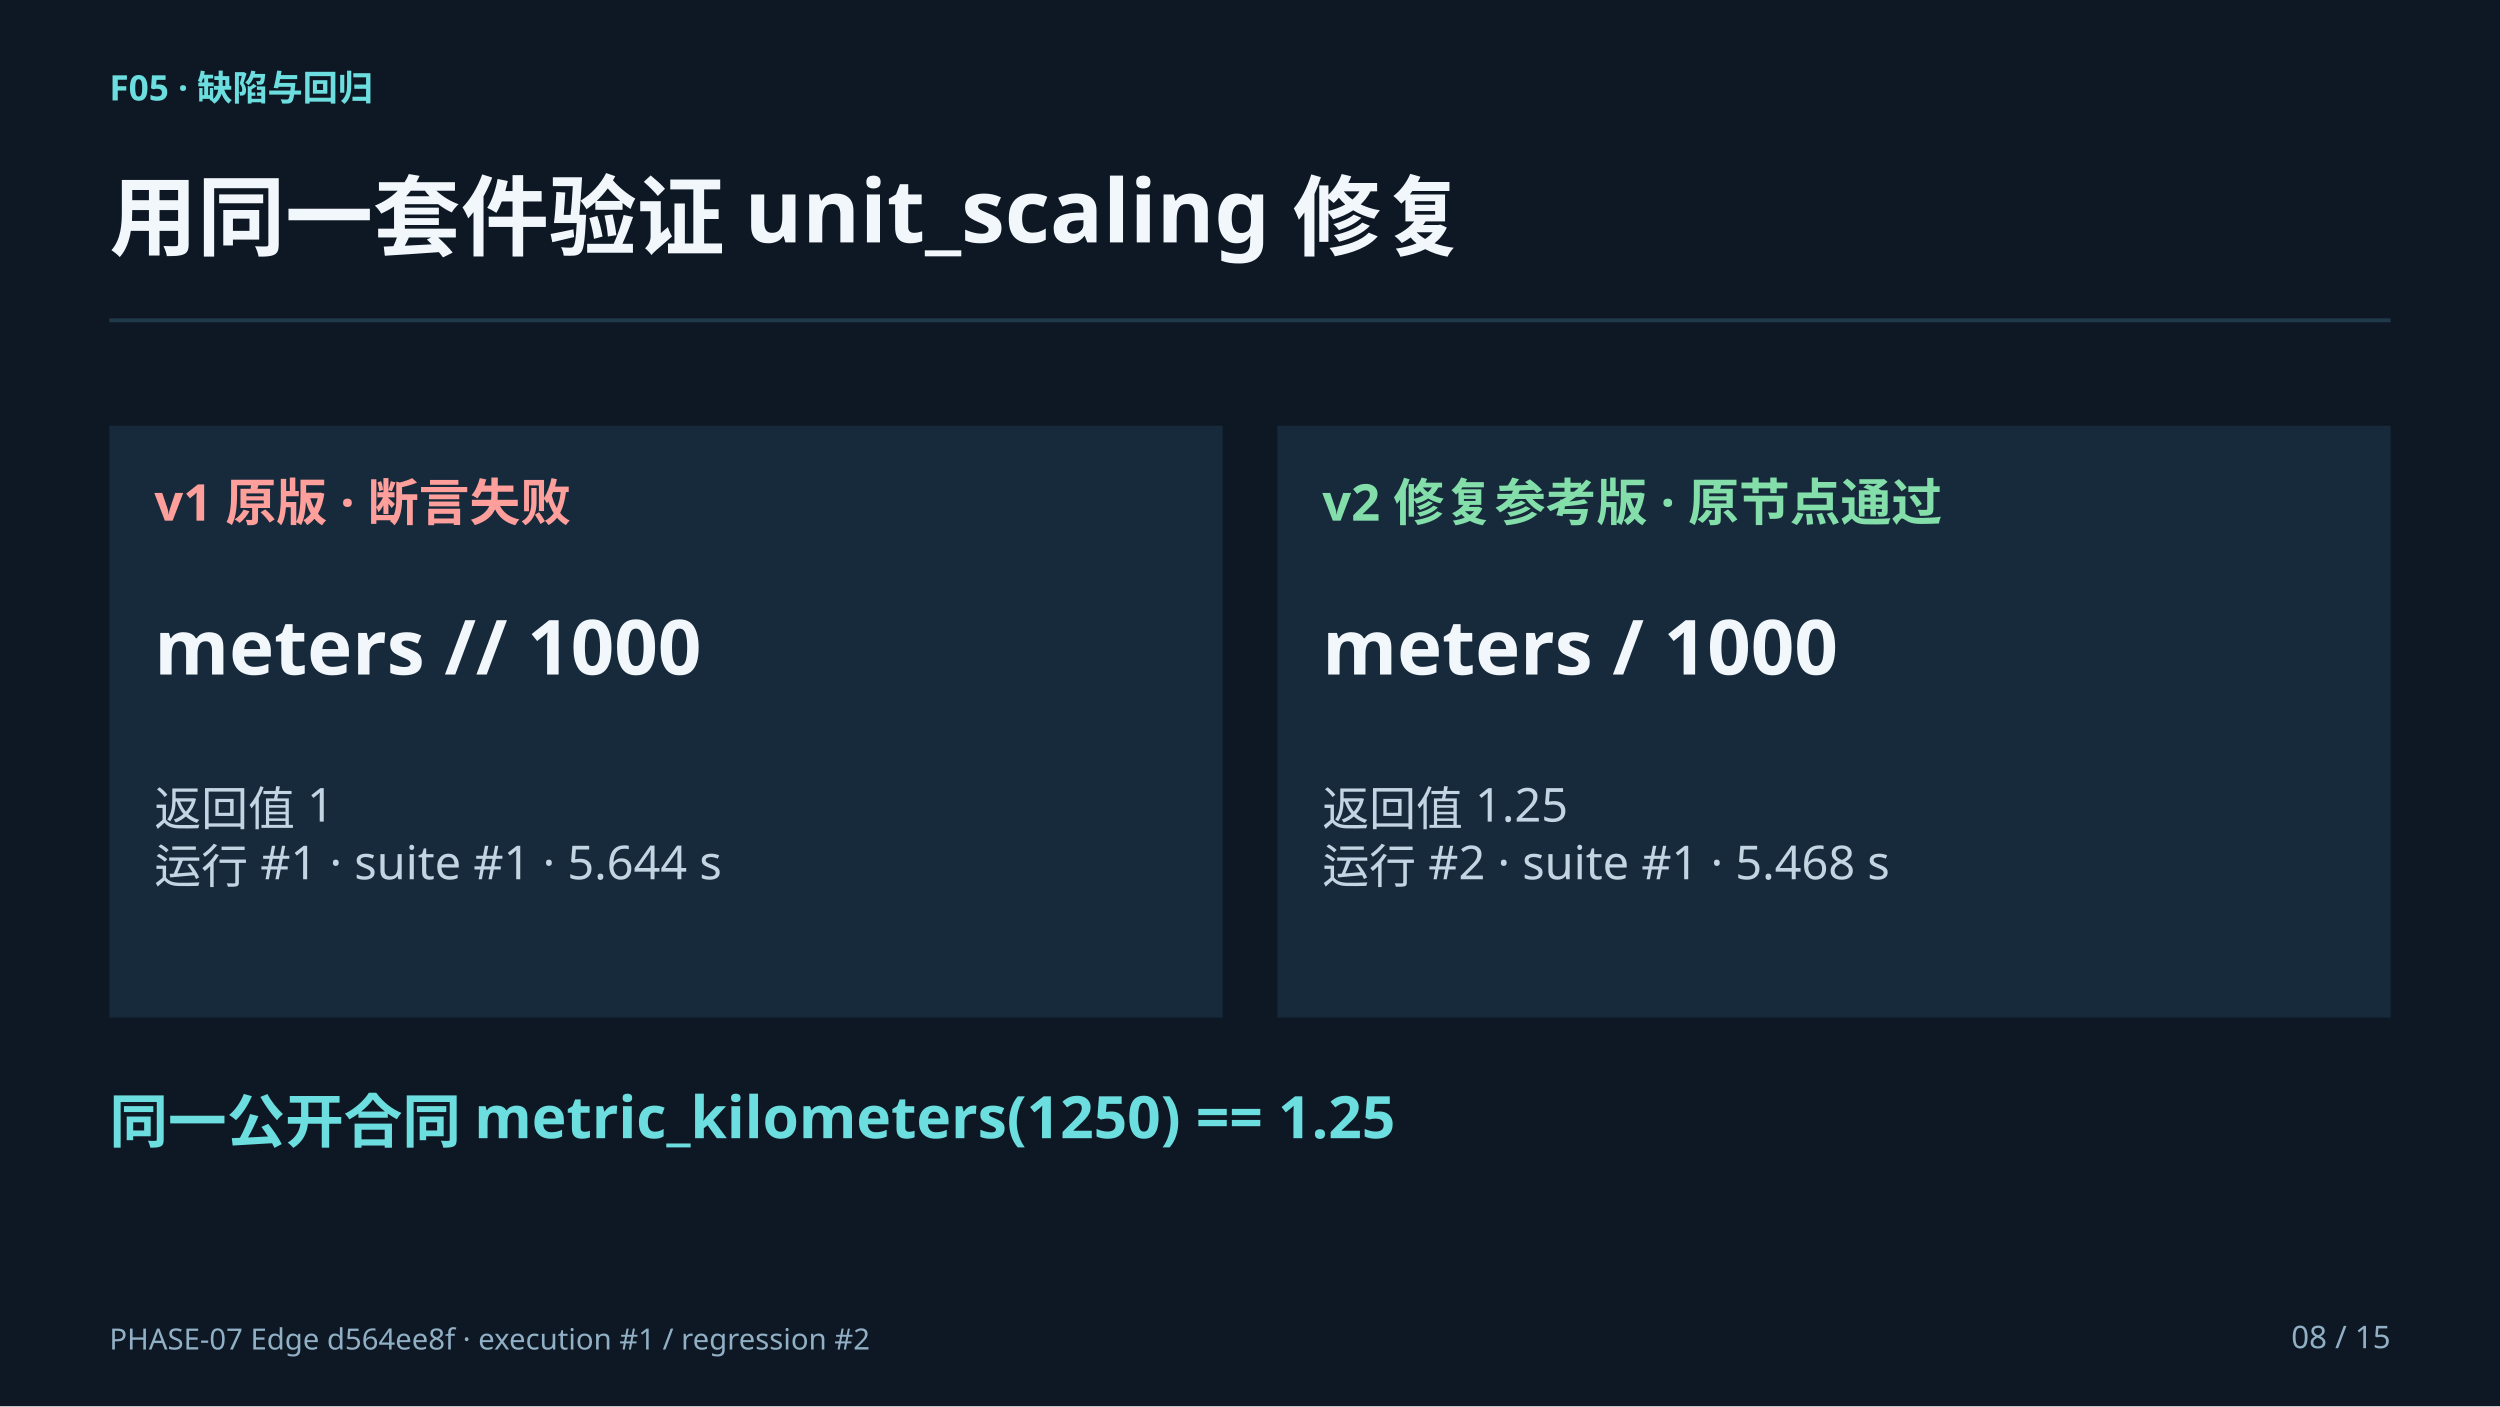
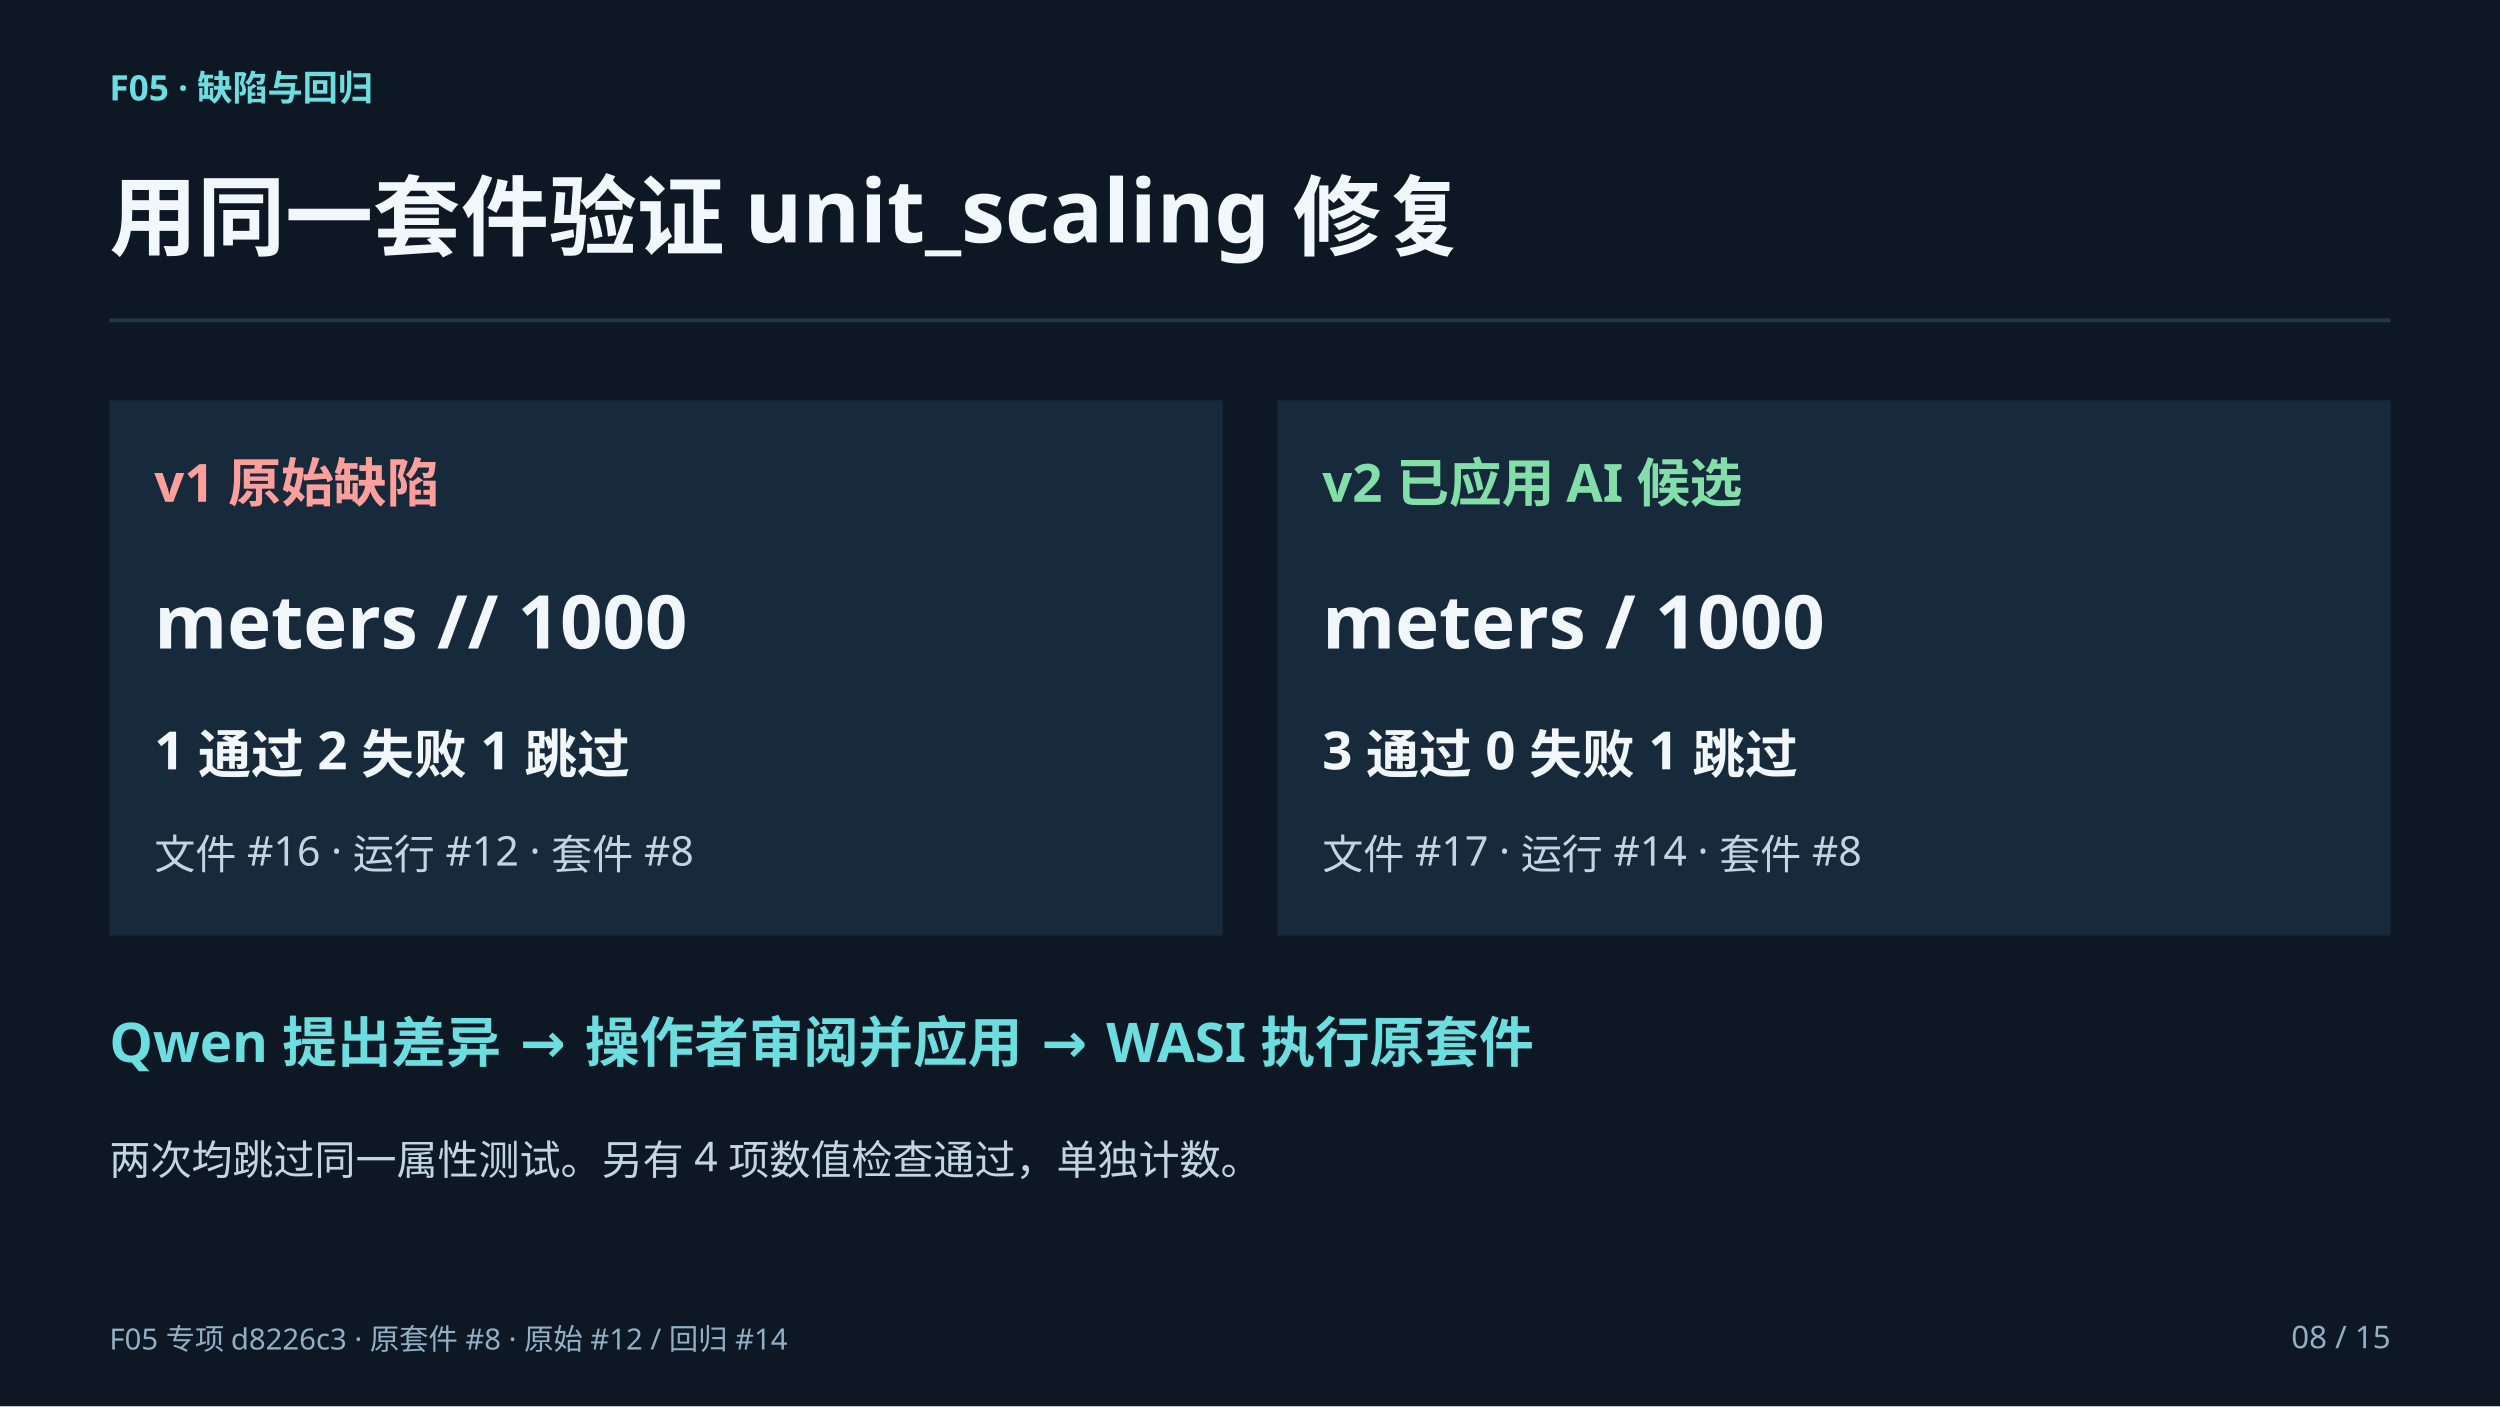
<svg xmlns="http://www.w3.org/2000/svg" viewBox="0 0 1280 720" width="1280" height="720">
  <rect width="1280" height="720" fill="#0D1824" />
  <text x="56" y="51.44" text-anchor="start" font-size="18" fill="#6CDEDF" font-weight="700" font-family="Microsoft YaHei,sans-serif">F05 · 缺陷与回归</text>
  <text x="56" y="127.35" text-anchor="start" font-size="45" fill="#F2F7FC" font-weight="700" font-family="Microsoft YaHei,sans-serif">用同一套件验证 unit_scaling 修复</text>
  <rect x="56" y="163" width="1168" height="2" fill="#20394B" />
-   <text x="56" y="690.95" text-anchor="start" font-size="15" fill="#91B0C5" font-weight="400" font-family="Microsoft YaHei,sans-serif">PHASE-07 Edge d564ee8f · execution #1 / regression #2</text>
+   <text x="56" y="690.95" text-anchor="start" font-size="15" fill="#91B0C5" font-weight="400" font-family="Microsoft YaHei,sans-serif">F05 专项 d8226c3 · 原套件 #8 · 原始 #12 / 回归 #14</text>
  <text x="1224" y="690.28" text-anchor="end" font-size="16" fill="#91B0C5" font-weight="400" font-family="Microsoft YaHei,sans-serif">08 / 15</text>
-   <rect x="56" y="218" width="570" height="303" fill="#172A3B" />
-   <text x="79" y="266.58" text-anchor="start" font-size="26" fill="#FF9F9B" font-weight="700" font-family="Microsoft YaHei,sans-serif">v1   原版 · 断言失败</text>
-   <text x="79" y="345.37" text-anchor="start" font-size="39" fill="#F2F7FC" font-weight="700" font-family="Consolas,sans-serif">meters // 1000</text>
-   <text x="79" y="422.66" text-anchor="start" font-size="24" fill="#C3D5E2" font-weight="400" font-family="Microsoft YaHei,sans-serif">返回值     1</text>
-   <text x="79" y="452.18" text-anchor="start" font-size="24" fill="#C3D5E2" font-weight="400" font-family="Microsoft YaHei,sans-serif">运行 #1    ·    suite #1    ·    5.644 s</text>
-   <rect x="654" y="218" width="570" height="303" fill="#172A3B" />
-   <text x="677" y="266.58" text-anchor="start" font-size="26" fill="#83DEAA" font-weight="700" font-family="Microsoft YaHei,sans-serif">v2   修复参考版 · 原节点通过</text>
-   <text x="677" y="345.37" text-anchor="start" font-size="39" fill="#F2F7FC" font-weight="700" font-family="Consolas,sans-serif">meters / 1000</text>
-   <text x="677" y="422.66" text-anchor="start" font-size="24" fill="#C3D5E2" font-weight="400" font-family="Microsoft YaHei,sans-serif">返回值     1.25</text>
-   <text x="677" y="452.18" text-anchor="start" font-size="24" fill="#C3D5E2" font-weight="400" font-family="Microsoft YaHei,sans-serif">运行 #2    ·    suite #1    ·    5.468 s</text>
-   <text x="56" y="584.9" text-anchor="start" font-size="30" fill="#6CDEDF" font-weight="700" font-family="Microsoft YaHei,sans-serif">同一公开合同    metric_kilometers(1250) == 1.25</text>
+   <rect x="56" y="205" width="570" height="274" fill="#172A3B" />
+   <text x="79" y="256.91" text-anchor="start" font-size="27" fill="#FF9F9B" font-weight="700" font-family="Microsoft YaHei,sans-serif">v1   原始缺陷</text>
+   <text x="79" y="332.04" text-anchor="start" font-size="38" fill="#F2F7FC" font-weight="700" font-family="Consolas,sans-serif">meters // 1000</text>
+   <text x="79" y="393.91" text-anchor="start" font-size="27" fill="#F2F7FC" font-weight="700" font-family="Microsoft YaHei,sans-serif">1 通过     2 失败     1 跳过</text>
+   <text x="79" y="444.93" text-anchor="start" font-size="21" fill="#C3D5E2" font-weight="400" font-family="Microsoft YaHei,sans-serif">文件 #16    ·    运行 #12    ·    套件 #8</text>
+   <rect x="654" y="205" width="570" height="274" fill="#172A3B" />
+   <text x="677" y="256.91" text-anchor="start" font-size="27" fill="#83DEAA" font-weight="700" font-family="Microsoft YaHei,sans-serif">v2   已应用 AI 候选</text>
+   <text x="677" y="332.04" text-anchor="start" font-size="38" fill="#F2F7FC" font-weight="700" font-family="Consolas,sans-serif">meters / 1000</text>
+   <text x="677" y="393.91" text-anchor="start" font-size="27" fill="#F2F7FC" font-weight="700" font-family="Microsoft YaHei,sans-serif">3 通过     0 失败     1 跳过</text>
+   <text x="677" y="444.93" text-anchor="start" font-size="21" fill="#C3D5E2" font-weight="400" font-family="Microsoft YaHei,sans-serif">文件 #17    ·    运行 #14    ·    套件 #8</text>
+   <text x="56" y="543.74" text-anchor="start" font-size="28" fill="#6CDEDF" font-weight="700" font-family="Microsoft YaHei,sans-serif">Qwen 提出差异   →   操作者审阅并应用   →   WASI 执行原套件</text>
+   <text x="56" y="601.43" text-anchor="start" font-size="21" fill="#C3D5E2" font-weight="400" font-family="Microsoft YaHei,sans-serif">两次均跳过同一属性测试。另有 4 项数值检查通过，单独计数。</text>
</svg>
